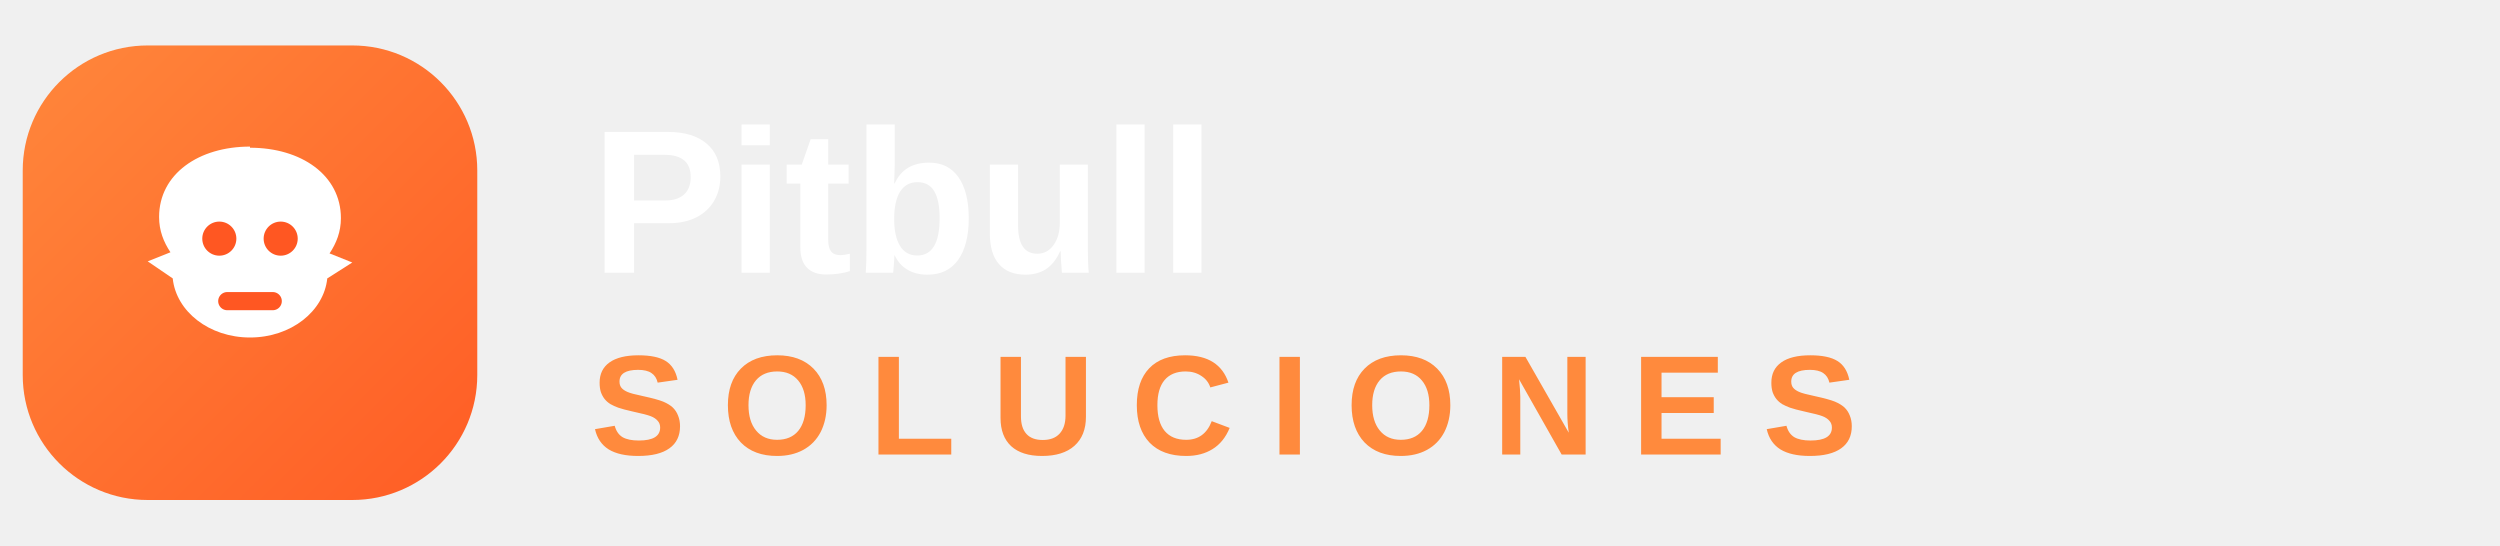
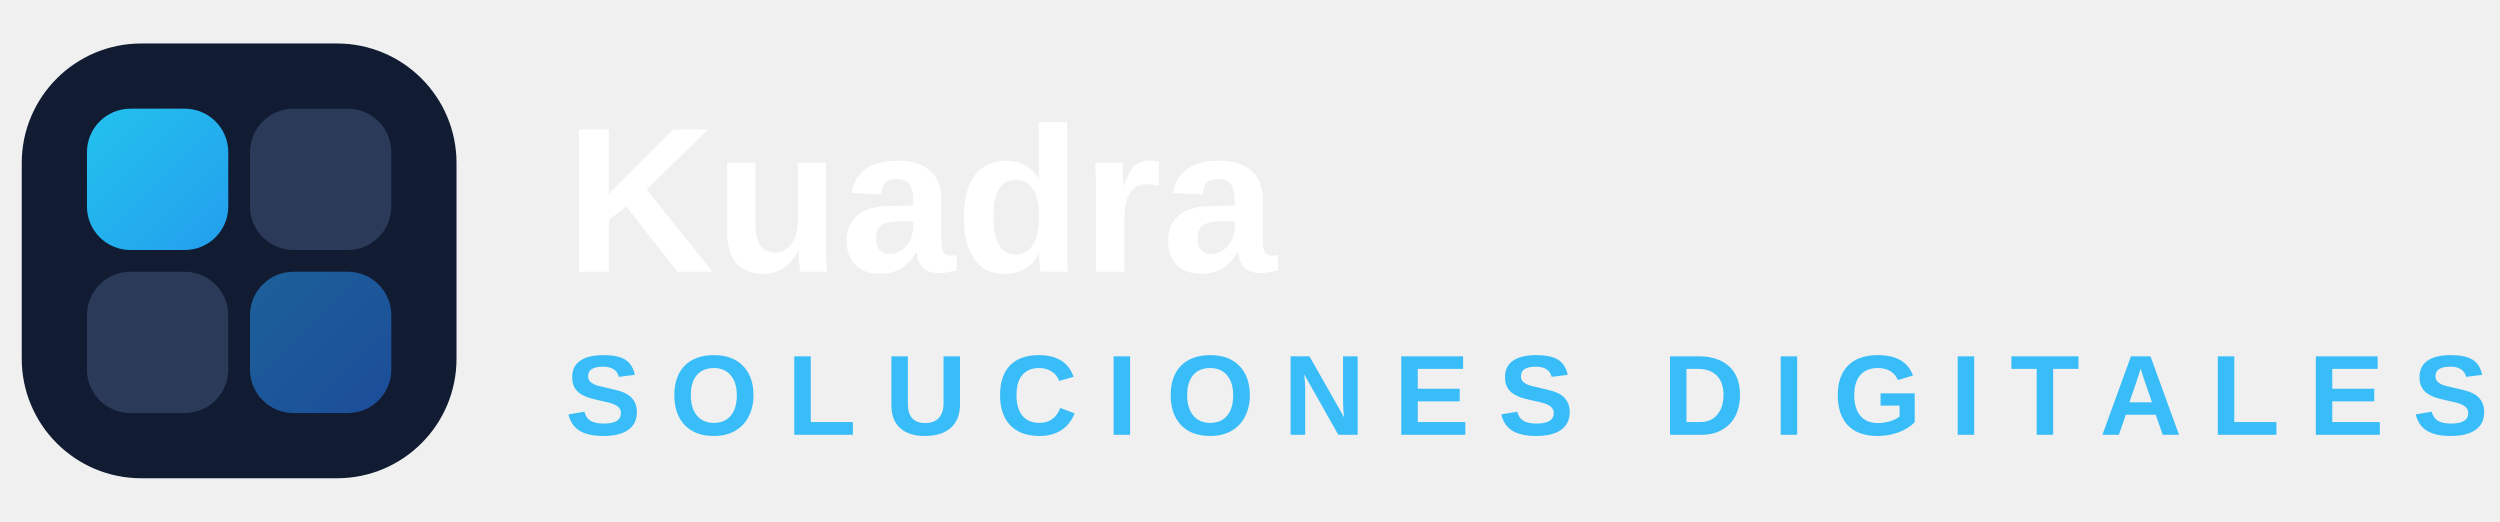
- <svg xmlns="http://www.w3.org/2000/svg" width="220" height="48" viewBox="0 0 220 48" fill="none" role="img" aria-label="Pitbull Soluciones">
+ <svg xmlns="http://www.w3.org/2000/svg" width="230" height="48" viewBox="0 0 230 48" fill="none" role="img" aria-label="Kuadra Soluciones Digitales">
  <defs>
-     <linearGradient id="lgl" x1="0" y1="0" x2="48" y2="48" gradientUnits="userSpaceOnUse">
-       <stop stop-color="#ff8a3d" />
-       <stop offset="1" stop-color="#ff5722" />
+     <linearGradient id="lgl" x1="2" y1="4" x2="42" y2="44" gradientUnits="userSpaceOnUse">
+       <stop stop-color="#22d3ee" />
+       <stop offset="1" stop-color="#2563eb" />
    </linearGradient>
  </defs>
-   <rect x="2" y="4" width="40" height="40" rx="11" fill="url(#lgl)" />
-   <path d="M22 13c4.5 0 8 2.4 8 6.2 0 1.2-.4 2.2-1 3.1l2 .8-2.2 1.4c-.3 2.9-3.2 5.2-6.8 5.2s-6.5-2.3-6.8-5.2L13 23l2-.8c-.6-.9-1-1.9-1-3.1 0-3.8 3.5-6.2 8-6.2z" fill="#fff" />
-   <circle cx="19.3" cy="21" r="1.5" fill="#ff5722" />
-   <circle cx="24.7" cy="21" r="1.5" fill="#ff5722" />
-   <path d="M20 26.5h4" stroke="#ff5722" stroke-width="1.6" stroke-linecap="round" />
-   <text x="52" y="24" font-family="Segoe UI, Arial, sans-serif" font-size="18" font-weight="800" fill="#ffffff">Pitbull</text>
-   <text x="52" y="40" font-family="Segoe UI, Arial, sans-serif" font-size="12.5" font-weight="600" letter-spacing="3.2" fill="#ff8a3d">SOLUCIONES</text>
+   <rect x="2" y="4" width="40" height="40" rx="11" fill="#111c33" />
+   <rect x="8" y="10" width="13" height="13" rx="4" fill="url(#lgl)" />
+   <rect x="23" y="10" width="13" height="13" rx="4" fill="#2a3a58" />
+   <rect x="8" y="25" width="13" height="13" rx="4" fill="#2a3a58" />
+   <rect x="23" y="25" width="13" height="13" rx="4" fill="url(#lgl)" opacity="0.55" />
+   <text x="52" y="25" font-family="Segoe UI, Arial, sans-serif" font-size="19" font-weight="800" fill="#ffffff">Kuadra</text>
+   <text x="52" y="40" font-family="Segoe UI, Arial, sans-serif" font-size="10.5" font-weight="600" letter-spacing="2.6" fill="#38bdf8">SOLUCIONES DIGITALES</text>
</svg>
